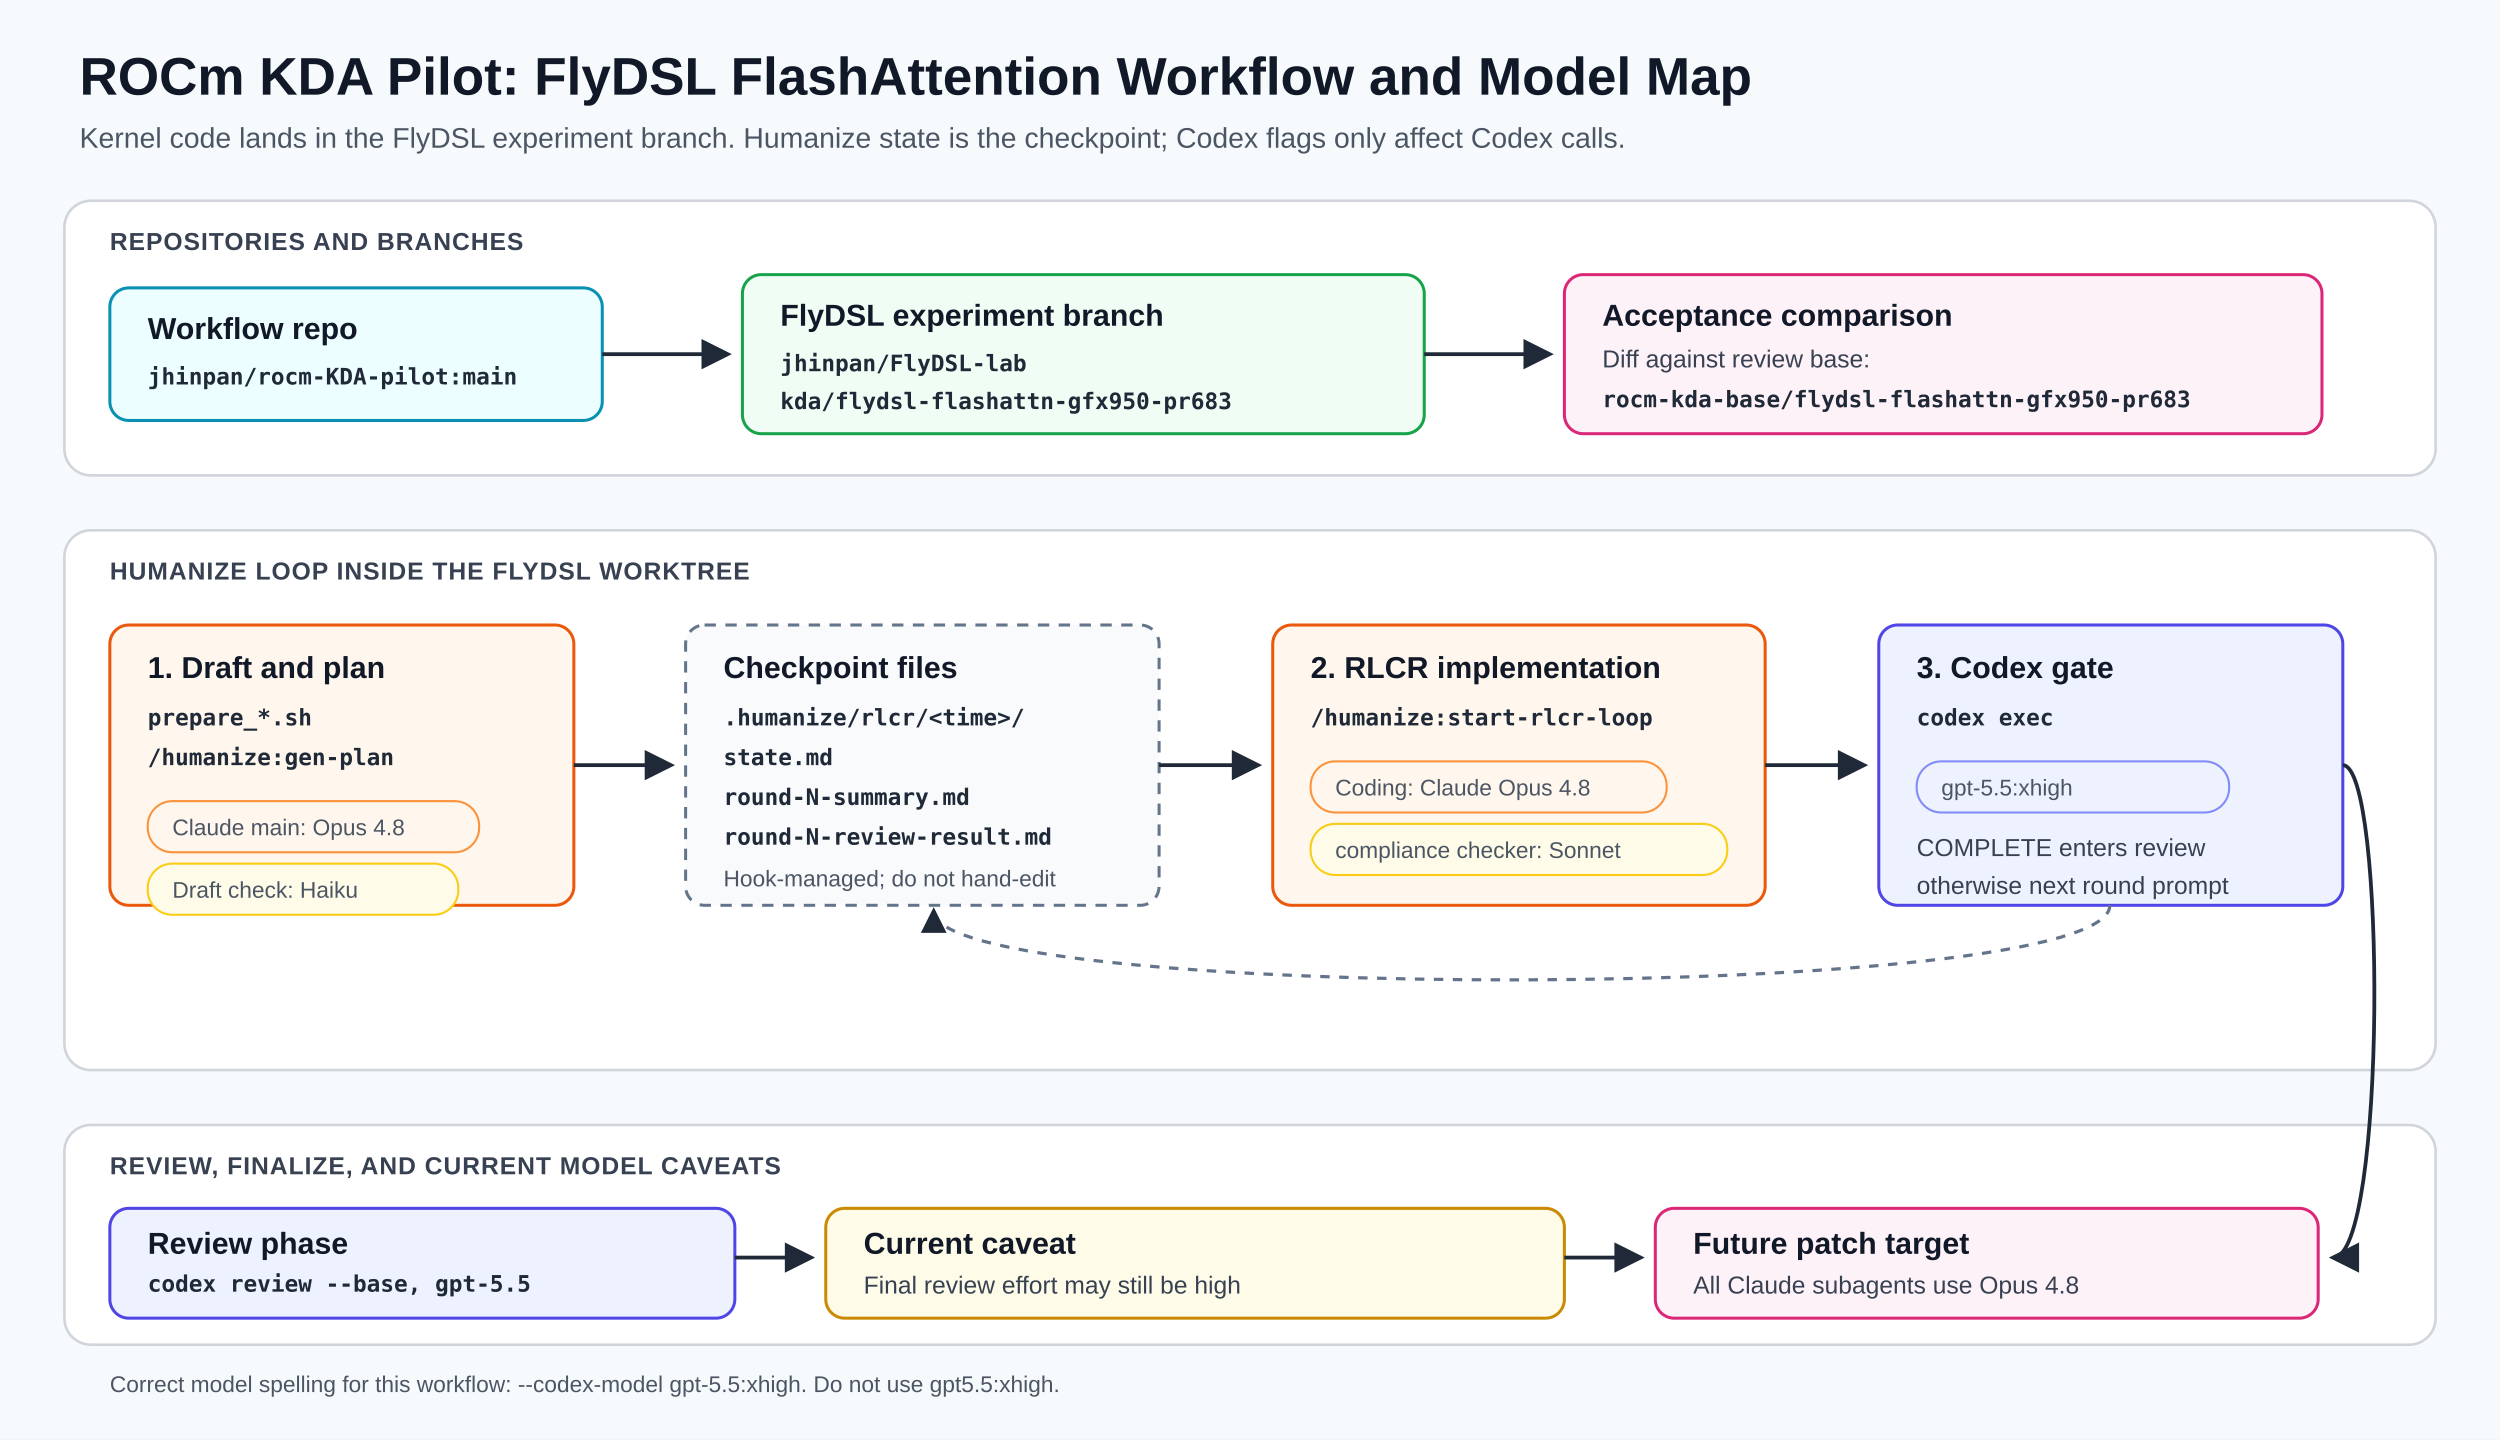
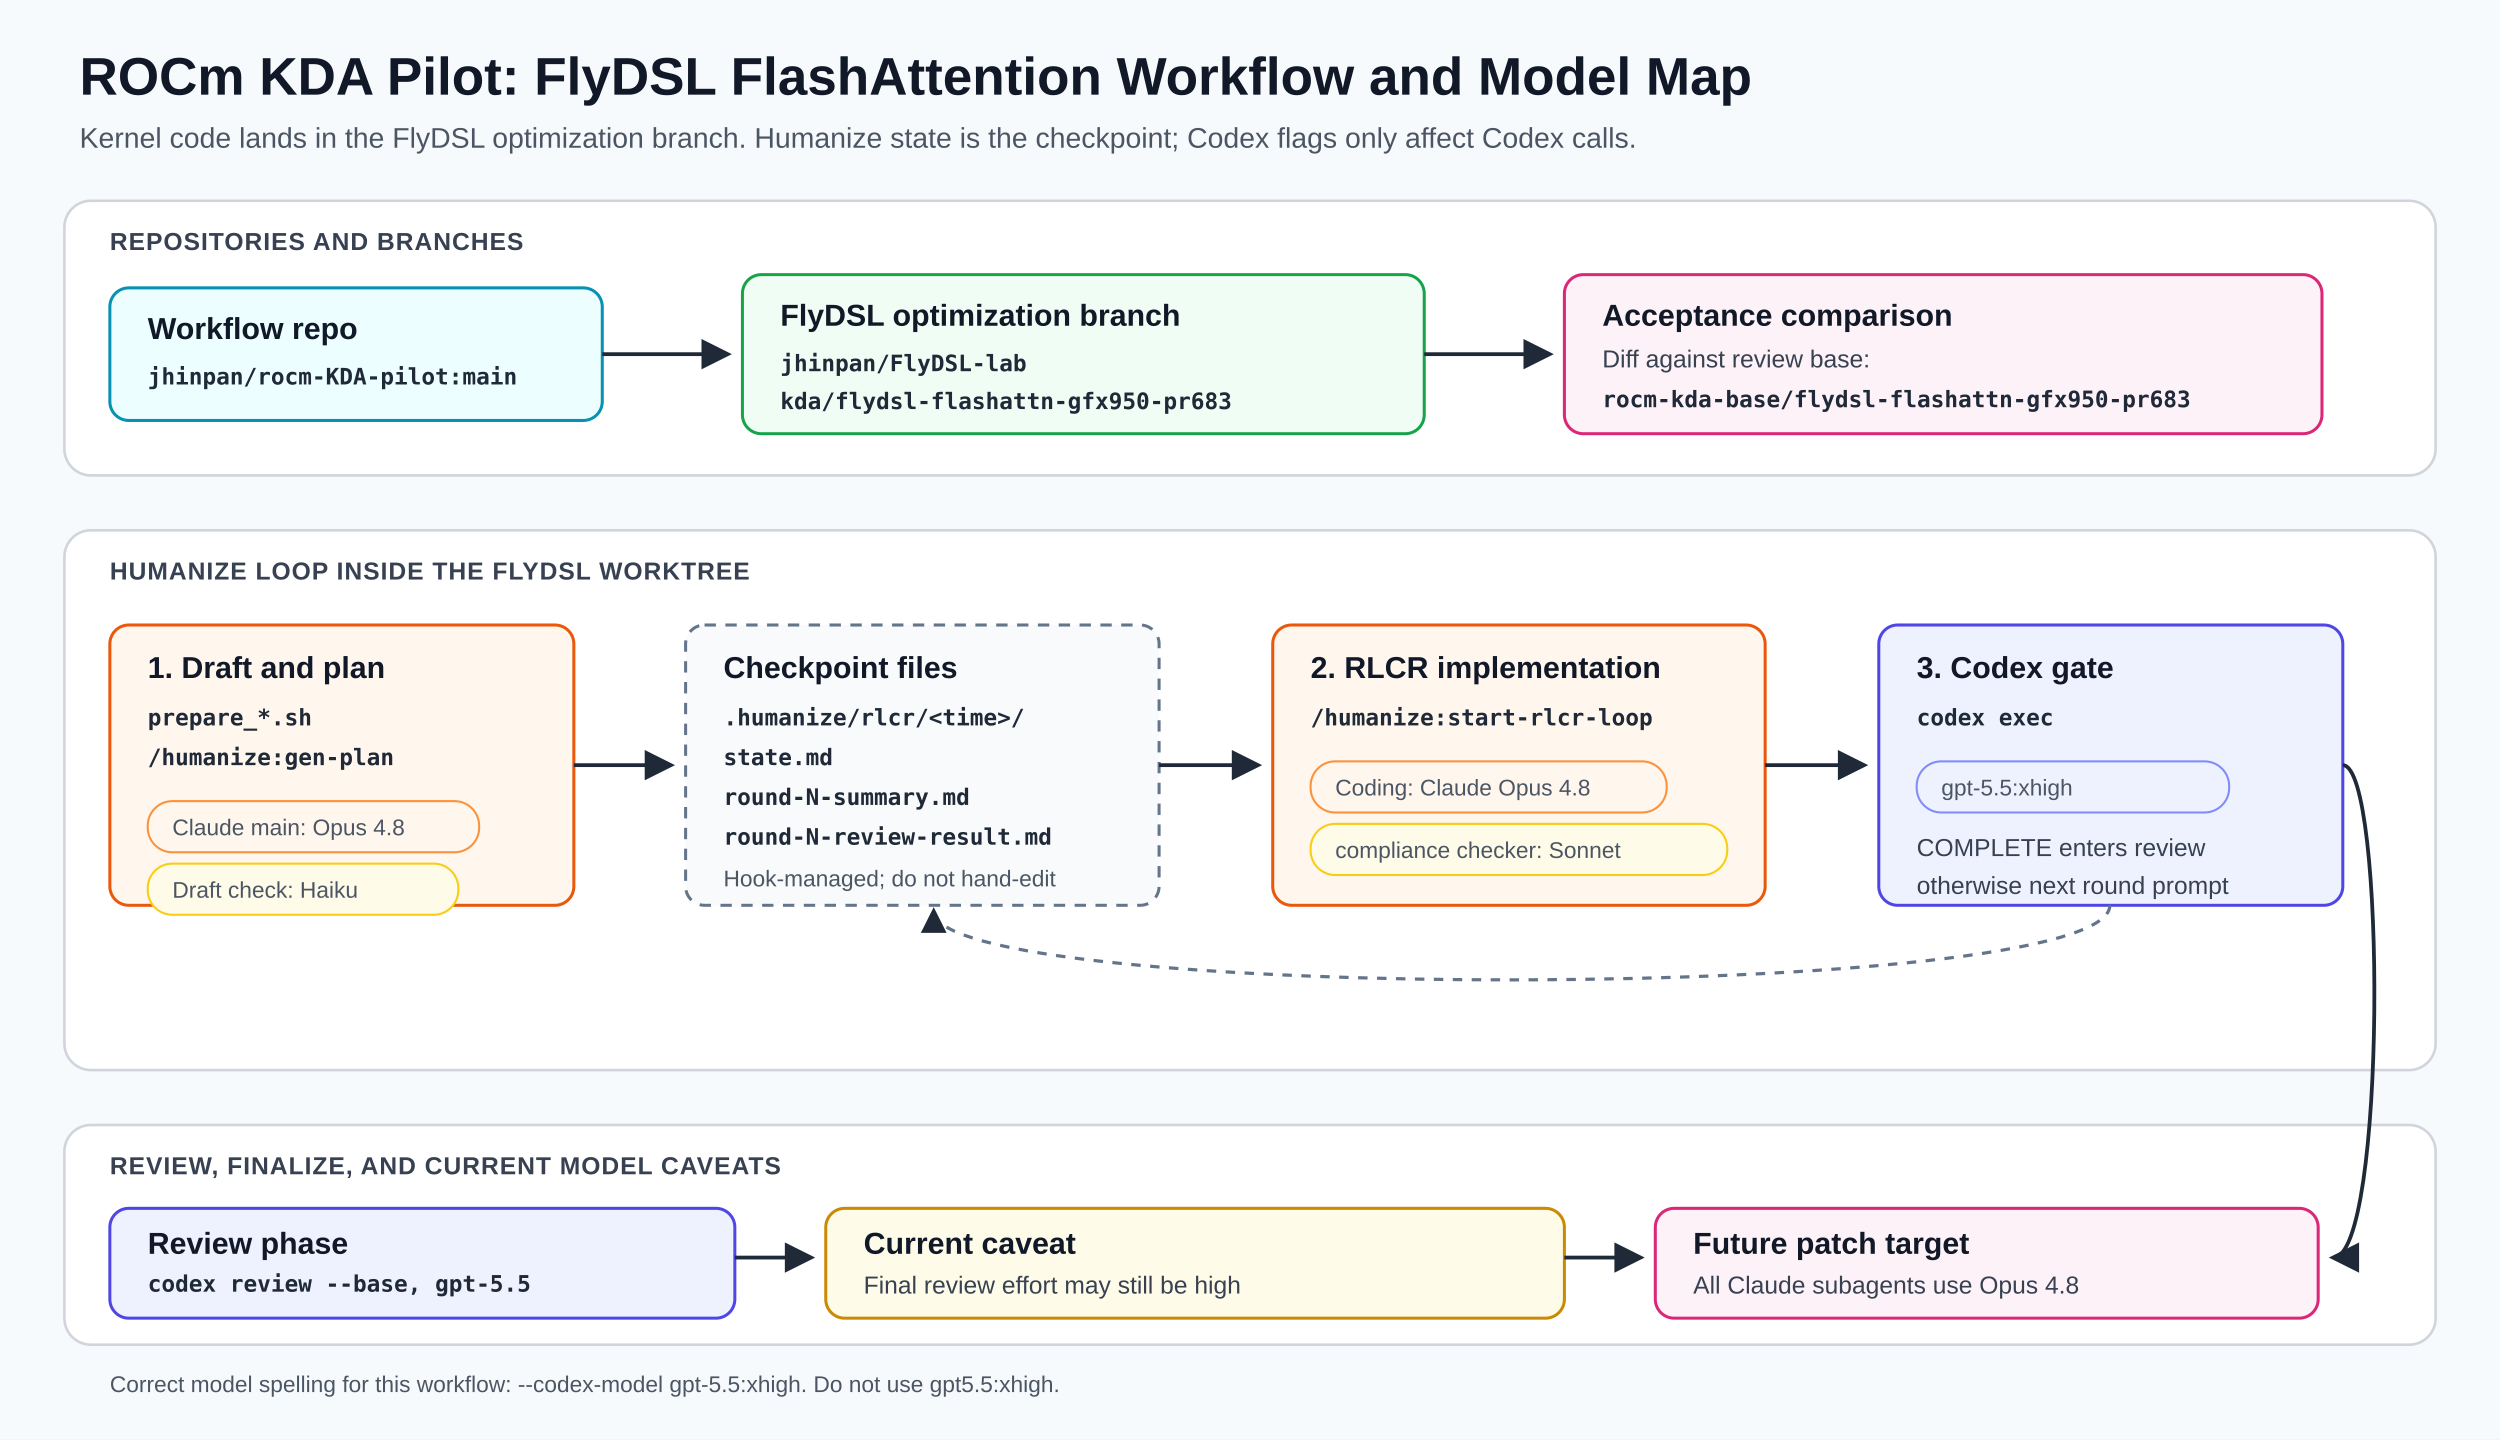
<svg xmlns="http://www.w3.org/2000/svg" width="1320" height="760" viewBox="0 0 1320 760" role="img" aria-labelledby="title desc">
  <defs>
    <marker id="arrow" viewBox="0 0 10 10" refX="8.5" refY="5" markerWidth="8" markerHeight="8" orient="auto">
      <path d="M 0 0 L 10 5 L 0 10 z" fill="#1f2937" />
    </marker>
    <style>
      .bg { fill: #f7fafc; }
      .title { fill: #111827; font: 700 28px Arial, Helvetica, sans-serif; }
      .subtitle { fill: #4b5563; font: 500 15px Arial, Helvetica, sans-serif; }
      .lane { fill: #ffffff; stroke: #d1d5db; stroke-width: 1.4; rx: 14; }
      .lane-title { fill: #374151; font: 700 13px Arial, Helvetica, sans-serif; letter-spacing: .04em; }
      .box { fill: #ffffff; stroke: #cbd5e1; stroke-width: 1.6; rx: 10; }
      .repo { fill: #ecfeff; stroke: #0891b2; }
      .worktree { fill: #f0fdf4; stroke: #16a34a; }
      .humanize { fill: #fff7ed; stroke: #ea580c; }
      .codex { fill: #eef2ff; stroke: #4f46e5; }
      .state { fill: #f8fafc; stroke: #64748b; stroke-dasharray: 6 5; }
      .accept { fill: #fdf2f8; stroke: #db2777; }
      .warn { fill: #fefce8; stroke: #ca8a04; }
      .h1 { fill: #111827; font: 700 16px Arial, Helvetica, sans-serif; }
      .txt { fill: #374151; font: 500 13px Arial, Helvetica, sans-serif; }
      .tiny { fill: #4b5563; font: 500 12px Arial, Helvetica, sans-serif; }
      .mono { fill: #1f2937; font: 600 12px Menlo, Consolas, monospace; }
      .badge { fill: #ffffff; stroke: #d1d5db; stroke-width: 1.1; rx: 13; }
      .badge-codex { fill: #eef2ff; stroke: #818cf8; }
      .badge-claude { fill: #fff7ed; stroke: #fb923c; }
      .badge-warn { fill: #fefce8; stroke: #facc15; }
      .line { stroke: #1f2937; stroke-width: 2; fill: none; marker-end: url(#arrow); }
      .softline { stroke: #64748b; stroke-width: 1.7; fill: none; stroke-dasharray: 5 5; marker-end: url(#arrow); }
    </style>
  </defs>
  <rect class="bg" width="1320" height="760" />
  <text class="title" x="42" y="50">ROCm KDA Pilot: FlyDSL FlashAttention Workflow and Model Map</text>
-   <text class="subtitle" x="42" y="78">Kernel code lands in the FlyDSL experiment branch. Humanize state is the checkpoint; Codex flags only affect Codex calls.</text>
+   <text class="subtitle" x="42" y="78">Kernel code lands in the FlyDSL optimization branch. Humanize state is the checkpoint; Codex flags only affect Codex calls.</text>
  <rect class="lane" x="34" y="106" width="1252" height="145" />
  <text class="lane-title" x="58" y="132">REPOSITORIES AND BRANCHES</text>
  <rect class="box repo" x="58" y="152" width="260" height="70" />
  <text class="h1" x="78" y="179">Workflow repo</text>
  <text class="mono" x="78" y="203">jhinpan/rocm-KDA-pilot:main</text>
  <rect class="box worktree" x="392" y="145" width="360" height="84" />
-   <text class="h1" x="412" y="172">FlyDSL experiment branch</text>
+   <text class="h1" x="412" y="172">FlyDSL optimization branch</text>
  <text class="mono" x="412" y="196">jhinpan/FlyDSL-lab</text>
  <text class="mono" x="412" y="216">kda/flydsl-flashattn-gfx950-pr683</text>
  <rect class="box accept" x="826" y="145" width="400" height="84" />
  <text class="h1" x="846" y="172">Acceptance comparison</text>
  <text class="txt" x="846" y="194">Diff against review base:</text>
  <text class="mono" x="846" y="215">rocm-kda-base/flydsl-flashattn-gfx950-pr683</text>
  <path class="line" d="M 318 187 L 384 187" />
  <path class="line" d="M 752 187 L 818 187" />
  <rect class="lane" x="34" y="280" width="1252" height="285" />
  <text class="lane-title" x="58" y="306">HUMANIZE LOOP INSIDE THE FLYDSL WORKTREE</text>
  <rect class="box humanize" x="58" y="330" width="245" height="148" />
  <text class="h1" x="78" y="358">1. Draft and plan</text>
  <text class="mono" x="78" y="383">prepare_*.sh</text>
  <text class="mono" x="78" y="404">/humanize:gen-plan</text>
  <rect class="badge badge-claude" x="78" y="423" width="175" height="27" />
  <text class="tiny" x="91" y="441">Claude main: Opus 4.8</text>
  <rect class="badge badge-warn" x="78" y="456" width="164" height="27" />
  <text class="tiny" x="91" y="474">Draft check: Haiku</text>
  <rect class="box state" x="362" y="330" width="250" height="148" />
  <text class="h1" x="382" y="358">Checkpoint files</text>
  <text class="mono" x="382" y="383">.humanize/rlcr/&lt;time&gt;/</text>
  <text class="mono" x="382" y="404">state.md</text>
  <text class="mono" x="382" y="425">round-N-summary.md</text>
  <text class="mono" x="382" y="446">round-N-review-result.md</text>
  <text class="tiny" x="382" y="468">Hook-managed; do not hand-edit</text>
  <rect class="box humanize" x="672" y="330" width="260" height="148" />
  <text class="h1" x="692" y="358">2. RLCR implementation</text>
  <text class="mono" x="692" y="383">/humanize:start-rlcr-loop</text>
  <rect class="badge badge-claude" x="692" y="402" width="188" height="27" />
  <text class="tiny" x="705" y="420">Coding: Claude Opus 4.8</text>
  <rect class="badge badge-warn" x="692" y="435" width="220" height="27" />
  <text class="tiny" x="705" y="453">compliance checker: Sonnet</text>
  <rect class="box codex" x="992" y="330" width="245" height="148" />
  <text class="h1" x="1012" y="358">3. Codex gate</text>
  <text class="mono" x="1012" y="383">codex exec</text>
  <rect class="badge badge-codex" x="1012" y="402" width="165" height="27" />
  <text class="tiny" x="1025" y="420">gpt-5.5:xhigh</text>
  <text class="txt" x="1012" y="452">COMPLETE enters review</text>
  <text class="txt" x="1012" y="472">otherwise next round prompt</text>
  <path class="line" d="M 303 404 L 354 404" />
  <path class="line" d="M 612 404 L 664 404" />
  <path class="line" d="M 932 404 L 984 404" />
  <path class="softline" d="M 1114 478 C 1114 530, 493 530, 493 481" />
  <rect class="lane" x="34" y="594" width="1252" height="116" />
  <text class="lane-title" x="58" y="620">REVIEW, FINALIZE, AND CURRENT MODEL CAVEATS</text>
  <rect class="box codex" x="58" y="638" width="330" height="58" />
  <text class="h1" x="78" y="662">Review phase</text>
  <text class="mono" x="78" y="682">codex review --base, gpt-5.5</text>
  <rect class="box warn" x="436" y="638" width="390" height="58" />
  <text class="h1" x="456" y="662">Current caveat</text>
  <text class="txt" x="456" y="683">Final review effort may still be high</text>
  <rect class="box accept" x="874" y="638" width="350" height="58" />
  <text class="h1" x="894" y="662">Future patch target</text>
  <text class="txt" x="894" y="683">All Claude subagents use Opus 4.8</text>
  <path class="line" d="M 1237 404 C 1260 404, 1260 664, 1232 664" />
  <path class="line" d="M 388 664 L 428 664" />
  <path class="line" d="M 826 664 L 866 664" />
  <text class="tiny" x="58" y="735">Correct model spelling for this workflow: --codex-model gpt-5.5:xhigh. Do not use gpt5.5:xhigh.</text>
</svg>
